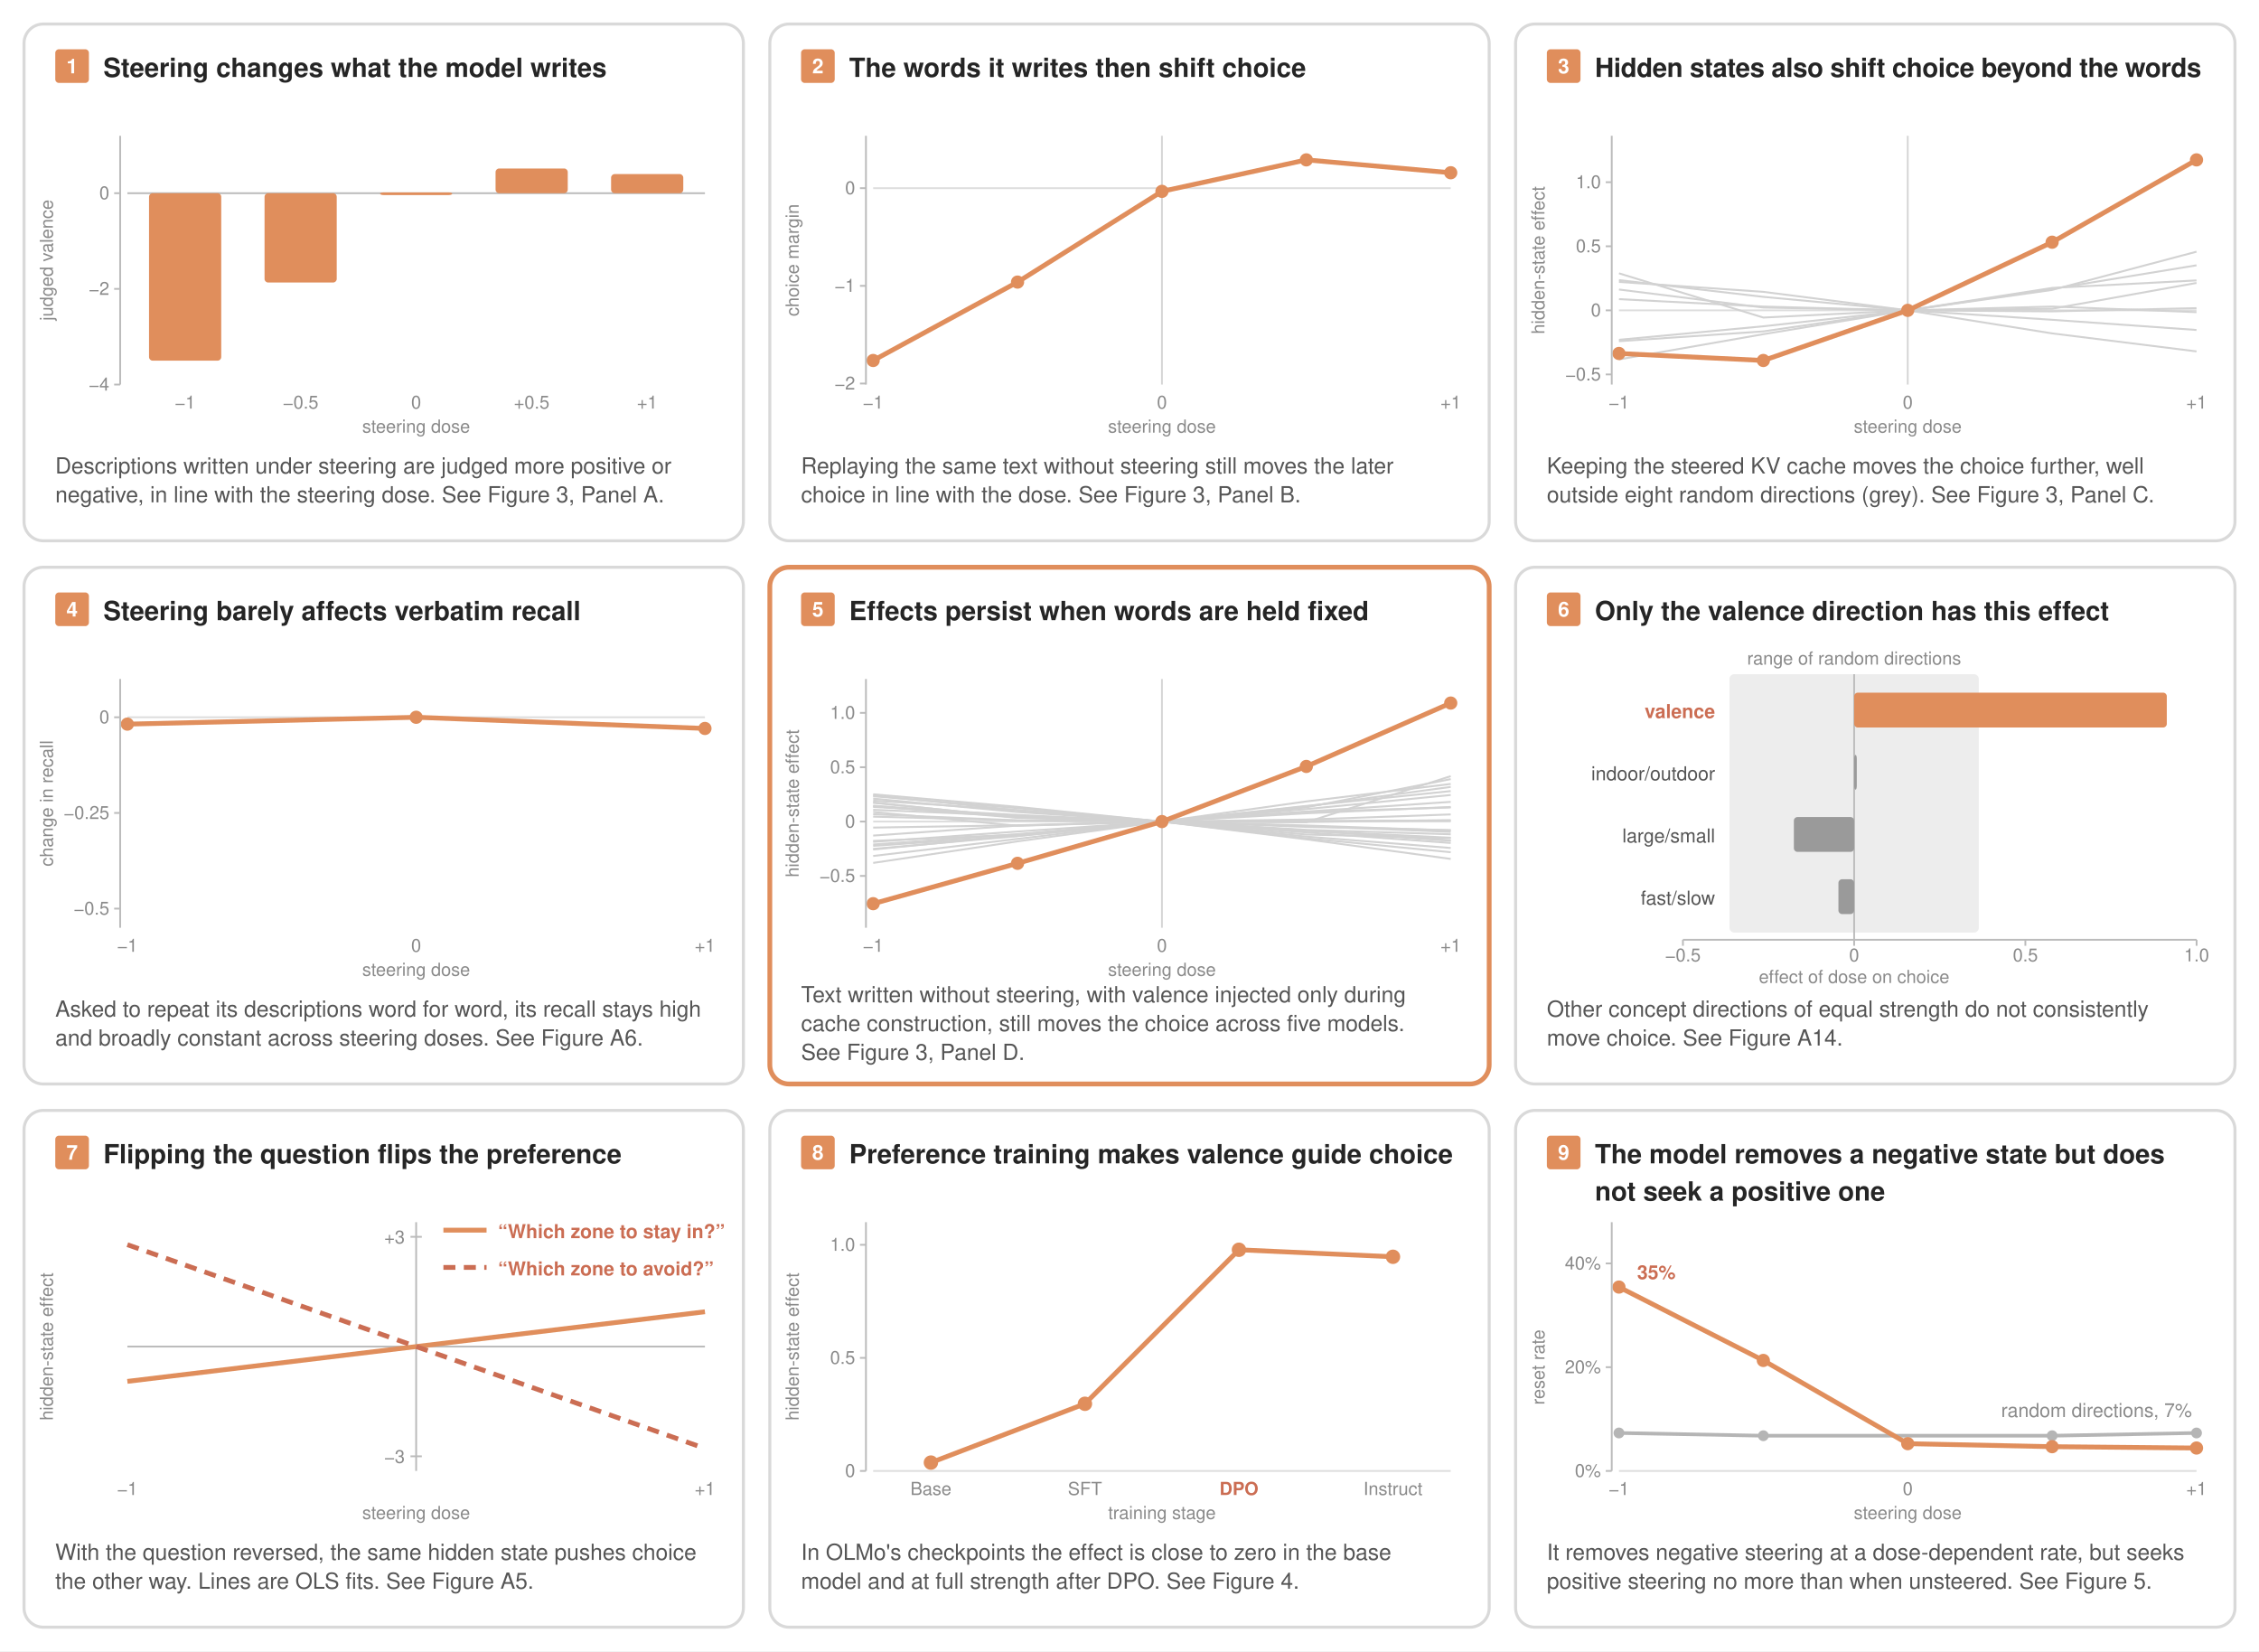
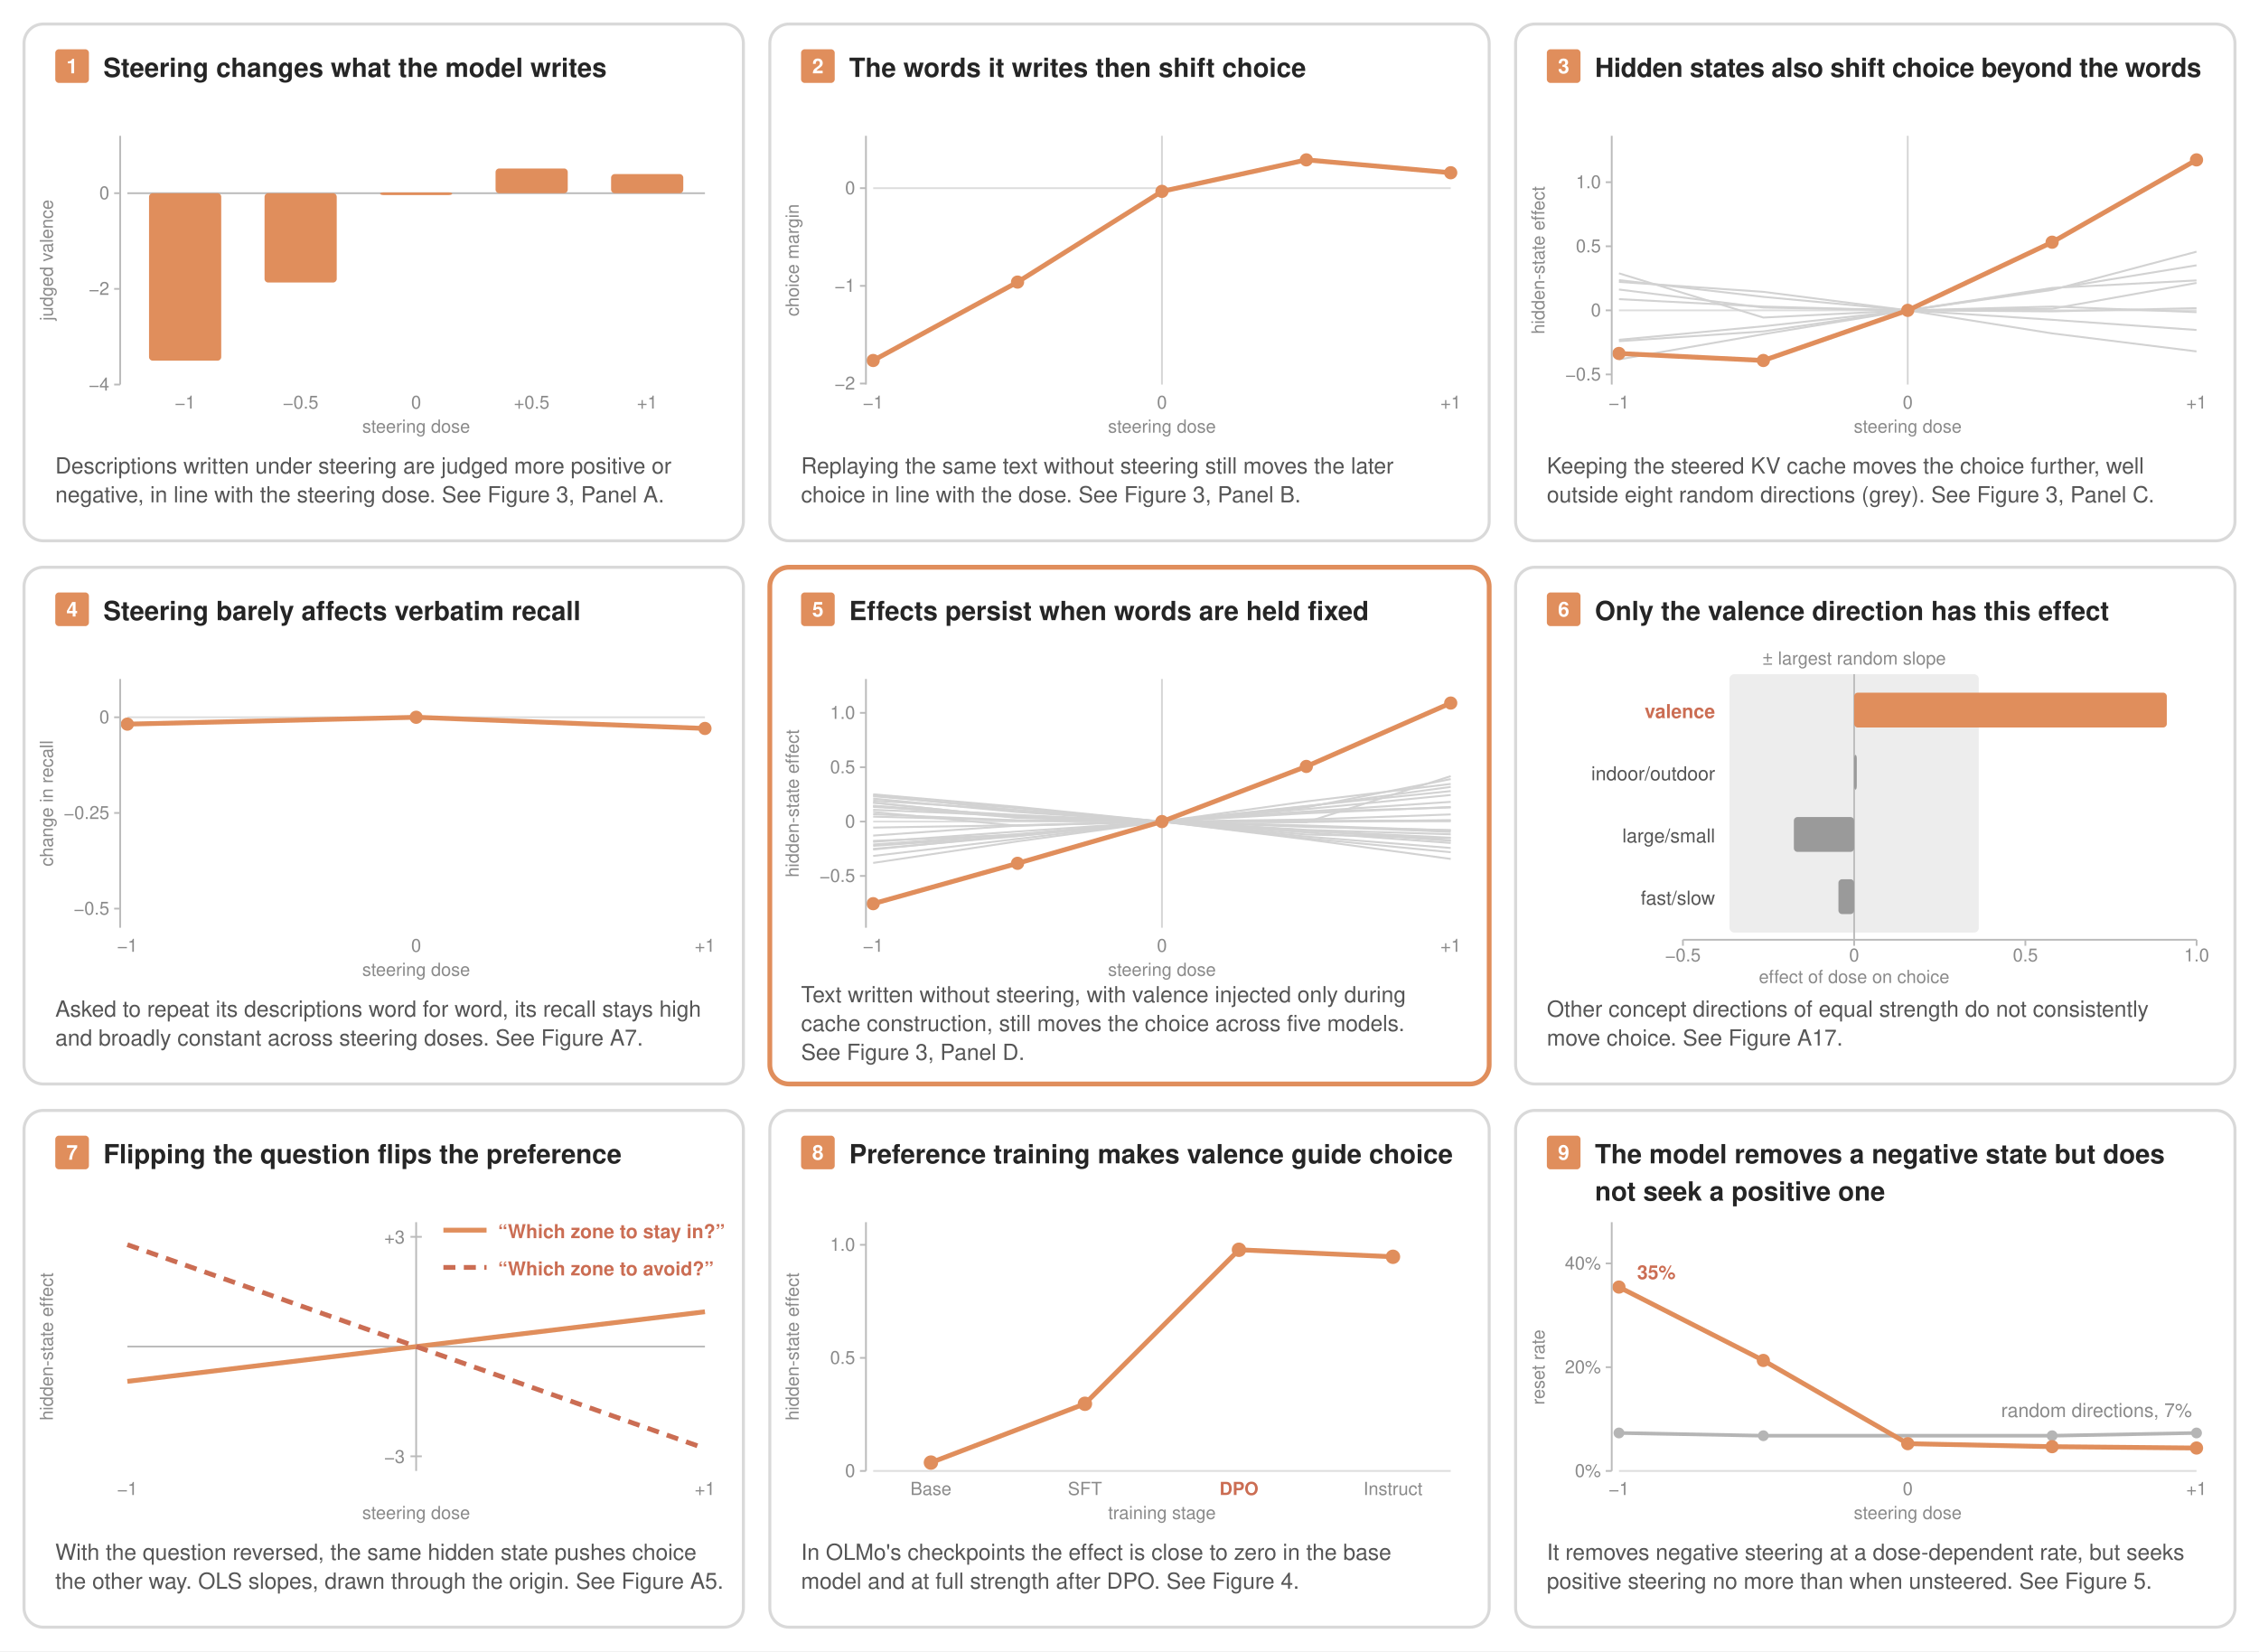
<svg xmlns="http://www.w3.org/2000/svg" width="1880" height="1374" viewBox="0 0 1880 1374">
  <style>
text{font-family:Helvetica,Arial,sans-serif;fill:#252525}
.h{font-size:22px;font-weight:700}
.g{font-size:18.5px;fill:#555555}
.ax{font-size:15px;fill:#8A8A8A}
.lab{font-size:16px;fill:#555555}
.labo{font-size:16px;fill:#CB6D53;font-weight:700}
.num{font-size:15px;fill:#8A8A8A;font-weight:700}
</style>
  <rect width="1880" height="1374" fill="#FFFFFF" />
  <rect x="20.0" y="20" width="598.667" height="430" rx="16" fill="#FFFFFF" stroke="#D9D9D9" stroke-width="2.5" />
  <rect x="46.00" y="41" width="28" height="28" rx="3" fill="#E08E5C" />
  <text x="60.0" y="61" text-anchor="middle" style="font-size:17px;font-weight:700;fill:#FFFFFF">1</text>
  <text class="h" x="86" y="64">Steering changes what the model writes</text>
  <text class="g" x="46" y="394">Descriptions written under steering are judged more positive or</text>
  <text class="g" x="46" y="418">negative, in line with the steering dose. See Figure 3, Panel A.</text>
  <line x1="106" y1="160.77" x2="586.67" y2="160.77" stroke="#BBBBBB" stroke-width="1.5" />
  <rect x="124.03" y="160.77" width="60.08" height="139.33" rx="3" fill="#E08E5C" />
  <rect x="220.16" y="160.77" width="60.08" height="74.31" rx="3" fill="#E08E5C" />
  <rect x="316.29" y="160.11" width="60.08" height="2.21" rx="3" fill="#E08E5C" />
  <rect x="412.42" y="140.2" width="60.08" height="20.57" rx="3" fill="#E08E5C" />
  <rect x="508.56" y="144.85" width="60.08" height="15.92" rx="3" fill="#E08E5C" />
  <text class="ax" x="154.07" y="340" text-anchor="middle">−1</text>
  <text class="ax" x="250.2" y="340" text-anchor="middle">−0.5</text>
  <text class="ax" x="346.33" y="340" text-anchor="middle">0</text>
  <text class="ax" x="442.47" y="340" text-anchor="middle">+0.5</text>
  <text class="ax" x="538.6" y="340" text-anchor="middle">+1</text>
  <text class="ax" x="346.33" y="360" text-anchor="middle">steering dose</text>
  <text class="ax" x="44" y="216.5" text-anchor="middle" transform="rotate(-90 44 216.5)">judged valence</text>
  <line x1="100" y1="113" x2="100" y2="320" stroke="#BBBBBB" stroke-width="1.5" />
  <line x1="95" y1="160.76" x2="100" y2="160.76" stroke="#BBBBBB" stroke-width="1.5" />
  <text class="ax" x="91" y="165.76" text-anchor="end">0</text>
  <line x1="95" y1="240.38" x2="100" y2="240.38" stroke="#BBBBBB" stroke-width="1.5" />
  <text class="ax" x="91" y="245.38" text-anchor="end">−2</text>
  <line x1="95" y1="320" x2="100" y2="320" stroke="#BBBBBB" stroke-width="1.5" />
  <text class="ax" x="91" y="325" text-anchor="end">−4</text>
  <rect x="640.667" y="20" width="598.667" height="430" rx="16" fill="#FFFFFF" stroke="#D9D9D9" stroke-width="2.5" />
  <rect x="666.67" y="41" width="28" height="28" rx="3" fill="#E08E5C" />
  <text x="680.667" y="61" text-anchor="middle" style="font-size:17px;font-weight:700;fill:#FFFFFF">2</text>
  <text class="h" x="706.67" y="64">The words it writes then shift choice</text>
  <text class="g" x="666.67" y="394">Replaying the same text without steering still moves the later</text>
  <text class="g" x="666.67" y="418">choice in line with the dose. See Figure 3, Panel B.</text>
  <line x1="726.67" y1="156.57" x2="1207.33" y2="156.57" stroke="#DDDDDD" stroke-width="1.5" />
  <line x1="967" y1="113" x2="967" y2="320" stroke="#D5D5D5" stroke-width="1.5" />
  <polyline fill="none" stroke="#E08E5C" stroke-width="4" stroke-linejoin="round" points="726.67,299.97 846.83,234.73 967,159.24 1087.17,133.03 1207.33,143.74" />
  <circle cx="726.67" cy="299.97" r="5.5" fill="#E08E5C" />
  <circle cx="846.83" cy="234.73" r="5.5" fill="#E08E5C" />
  <circle cx="967" cy="159.24" r="5.5" fill="#E08E5C" />
  <circle cx="1087.17" cy="133.03" r="5.5" fill="#E08E5C" />
  <circle cx="1207.33" cy="143.74" r="5.5" fill="#E08E5C" />
  <text class="ax" x="726.67" y="340" text-anchor="middle">−1</text>
  <text class="ax" x="967" y="340" text-anchor="middle">0</text>
  <text class="ax" x="1207.33" y="340" text-anchor="middle">+1</text>
  <text class="ax" x="967" y="360" text-anchor="middle">steering dose</text>
  <text class="ax" x="664.67" y="216.5" text-anchor="middle" transform="rotate(-90 664.67 216.5)">choice margin</text>
  <line x1="720.67" y1="113" x2="720.67" y2="320" stroke="#BBBBBB" stroke-width="1.5" />
  <line x1="715.67" y1="156.57" x2="720.67" y2="156.57" stroke="#BBBBBB" stroke-width="1.5" />
  <text class="ax" x="711.67" y="161.57" text-anchor="end">0</text>
  <line x1="715.67" y1="237.86" x2="720.67" y2="237.86" stroke="#BBBBBB" stroke-width="1.5" />
  <text class="ax" x="711.67" y="242.86" text-anchor="end">−1</text>
  <line x1="715.67" y1="319.15" x2="720.67" y2="319.15" stroke="#BBBBBB" stroke-width="1.5" />
  <text class="ax" x="711.67" y="324.15" text-anchor="end">−2</text>
  <rect x="1261.333" y="20" width="598.667" height="430" rx="16" fill="#FFFFFF" stroke="#D9D9D9" stroke-width="2.5" />
  <rect x="1287.33" y="41" width="28" height="28" rx="3" fill="#E08E5C" />
  <text x="1301.333" y="61" text-anchor="middle" style="font-size:17px;font-weight:700;fill:#FFFFFF">3</text>
  <text class="h" x="1327.33" y="64" style="letter-spacing:-0.25px">Hidden states also shift choice beyond the words</text>
  <text class="g" x="1287.33" y="394">Keeping the steered KV cache moves the choice further, well</text>
  <text class="g" x="1287.33" y="418">outside eight random directions (grey). See Figure 3, Panel C.</text>
  <line x1="1347.33" y1="258.25" x2="1828" y2="258.25" stroke="#DDDDDD" stroke-width="1.5" />
  <line x1="1587.67" y1="113" x2="1587.67" y2="320" stroke="#D5D5D5" stroke-width="1.5" />
  <polyline fill="none" stroke="#D2D2D2" stroke-width="1.6" points="1347.33,233.09 1467.5,247.01 1587.67,258.25 1707.83,266.09 1828,274.58" />
  <polyline fill="none" stroke="#D2D2D2" stroke-width="1.6" points="1347.33,248.92 1467.5,255.09 1587.67,258.25 1707.83,259.09 1828,256.42" />
  <polyline fill="none" stroke="#D2D2D2" stroke-width="1.6" points="1347.33,227.43 1467.5,264.25 1587.67,258.25 1707.83,255.09 1828,259.75" />
  <polyline fill="none" stroke="#D2D2D2" stroke-width="1.6" points="1347.33,234.59 1467.5,242.84 1587.67,258.25 1707.83,277.42 1828,292.41" />
  <polyline fill="none" stroke="#D2D2D2" stroke-width="1.6" points="1347.33,282.75 1467.5,271.5 1587.67,258.25 1707.83,241.26 1828,209.43" />
  <polyline fill="none" stroke="#D2D2D2" stroke-width="1.6" points="1347.33,299.08 1467.5,278.08 1587.67,258.25 1707.83,240.42 1828,220.76" />
  <polyline fill="none" stroke="#D2D2D2" stroke-width="1.6" points="1347.33,283.92 1467.5,275.75 1587.67,258.25 1707.83,239.59 1828,233.34" />
  <polyline fill="none" stroke="#D2D2D2" stroke-width="1.6" points="1347.33,240.92 1467.5,255.92 1587.67,258.25 1707.83,256.92 1828,235.43" />
  <polyline fill="none" stroke="#E08E5C" stroke-width="4" stroke-linejoin="round" points="1347.33,294.13 1467.5,299.97 1587.67,258.25 1707.83,201.54 1828,133.03" />
  <circle cx="1347.33" cy="294.13" r="5.5" fill="#E08E5C" />
  <circle cx="1467.5" cy="299.97" r="5.5" fill="#E08E5C" />
  <circle cx="1587.67" cy="258.25" r="5.5" fill="#E08E5C" />
  <circle cx="1707.83" cy="201.54" r="5.5" fill="#E08E5C" />
  <circle cx="1828" cy="133.03" r="5.5" fill="#E08E5C" />
  <text class="ax" x="1347.33" y="340" text-anchor="middle">−1</text>
  <text class="ax" x="1587.67" y="340" text-anchor="middle">0</text>
  <text class="ax" x="1828" y="340" text-anchor="middle">+1</text>
  <text class="ax" x="1587.67" y="360" text-anchor="middle">steering dose</text>
  <text class="ax" x="1285.33" y="216.5" text-anchor="middle" transform="rotate(-90 1285.33 216.5)">hidden-state effect</text>
  <line x1="1341.33" y1="113" x2="1341.33" y2="320" stroke="#BBBBBB" stroke-width="1.5" />
  <line x1="1336.33" y1="258.25" x2="1341.33" y2="258.25" stroke="#BBBBBB" stroke-width="1.5" />
  <text class="ax" x="1332.33" y="263.25" text-anchor="end">0</text>
  <line x1="1336.33" y1="311.57" x2="1341.33" y2="311.57" stroke="#BBBBBB" stroke-width="1.5" />
  <text class="ax" x="1332.33" y="316.57" text-anchor="end">−0.5</text>
  <line x1="1336.33" y1="204.93" x2="1341.33" y2="204.93" stroke="#BBBBBB" stroke-width="1.5" />
  <text class="ax" x="1332.33" y="209.93" text-anchor="end">0.5</text>
  <line x1="1336.33" y1="151.61" x2="1341.33" y2="151.61" stroke="#BBBBBB" stroke-width="1.5" />
  <text class="ax" x="1332.33" y="156.61" text-anchor="end">1.0</text>
  <rect x="20.0" y="472" width="598.667" height="430" rx="16" fill="#FFFFFF" stroke="#D9D9D9" stroke-width="2.5" />
  <rect x="46.00" y="493" width="28" height="28" rx="3" fill="#E08E5C" />
  <text x="60.0" y="513" text-anchor="middle" style="font-size:17px;font-weight:700;fill:#FFFFFF">4</text>
  <text class="h" x="86" y="516">Steering barely affects verbatim recall</text>
  <text class="g" x="46" y="846">Asked to repeat its descriptions word for word, its recall stays high</text>
-   <text class="g" x="46" y="870">and broadly constant across steering doses. See Figure A6.</text>
+   <text class="g" x="46" y="870">and broadly constant across steering doses. See Figure A7.</text>
  <line x1="106" y1="596.85" x2="586.67" y2="596.85" stroke="#DDDDDD" stroke-width="1.5" />
  <polyline fill="none" stroke="#E08E5C" stroke-width="4" points="106,602.56 346.33,596.85 586.67,606.16" />
  <circle cx="106" cy="602.56" r="5.5" fill="#E08E5C" />
  <circle cx="346.33" cy="596.85" r="5.5" fill="#E08E5C" />
  <circle cx="586.67" cy="606.16" r="5.5" fill="#E08E5C" />
  <text class="ax" x="106" y="792" text-anchor="middle">−1</text>
  <text class="ax" x="346.33" y="792" text-anchor="middle">0</text>
  <text class="ax" x="586.67" y="792" text-anchor="middle">+1</text>
  <text class="ax" x="346.33" y="812" text-anchor="middle">steering dose</text>
  <text class="ax" x="44" y="668.5" text-anchor="middle" transform="rotate(-90 44 668.5)">change in recall</text>
  <line x1="100" y1="565" x2="100" y2="772" stroke="#BBBBBB" stroke-width="1.5" />
  <line x1="95" y1="596.85" x2="100" y2="596.85" stroke="#BBBBBB" stroke-width="1.5" />
  <text class="ax" x="91" y="601.85" text-anchor="end">0</text>
  <line x1="95" y1="676.47" x2="100" y2="676.47" stroke="#BBBBBB" stroke-width="1.5" />
  <text class="ax" x="91" y="681.47" text-anchor="end">−0.25</text>
  <line x1="95" y1="756.08" x2="100" y2="756.08" stroke="#BBBBBB" stroke-width="1.5" />
  <text class="ax" x="91" y="761.08" text-anchor="end">−0.5</text>
  <rect x="640.667" y="472" width="598.667" height="430" rx="16" fill="#FFFFFF" stroke="#E08E5C" stroke-width="4" />
  <rect x="666.67" y="493" width="28" height="28" rx="3" fill="#E08E5C" />
  <text x="680.667" y="513" text-anchor="middle" style="font-size:17px;font-weight:700;fill:#FFFFFF">5</text>
  <text class="h" x="706.67" y="516">Effects persist when words are held fixed</text>
  <text class="g" x="666.67" y="834">Text written without steering, with valence injected only during</text>
  <text class="g" x="666.67" y="858">cache construction, still moves the choice across five models.</text>
  <text class="g" x="666.67" y="882">See Figure 3, Panel D.</text>
  <line x1="726.67" y1="683.64" x2="1207.33" y2="683.64" stroke="#DDDDDD" stroke-width="1.5" />
  <line x1="967" y1="565" x2="967" y2="772" stroke="#D5D5D5" stroke-width="1.5" />
  <polyline fill="none" stroke="#D2D2D2" stroke-width="1.6" points="726.67,670.42 846.83,679.04 967,683.64 1087.17,690.56 1207.33,694.24" />
  <polyline fill="none" stroke="#D2D2D2" stroke-width="1.6" points="726.67,667.74 846.83,680.46 967,683.64 1087.17,683.99 1207.33,682.44" />
  <polyline fill="none" stroke="#D2D2D2" stroke-width="1.6" points="726.67,675.65 846.83,687.17 967,683.64 1087.17,683 1207.33,682.79" />
  <polyline fill="none" stroke="#D2D2D2" stroke-width="1.6" points="726.67,666.25 846.83,674.1 967,683.64 1087.17,697.56 1207.33,709.15" />
  <polyline fill="none" stroke="#D2D2D2" stroke-width="1.6" points="726.67,706.39 846.83,695.72 967,683.64 1087.17,671.83 1207.33,648.3" />
  <polyline fill="none" stroke="#D2D2D2" stroke-width="1.6" points="726.67,718.05 846.83,700.1 967,683.64 1087.17,666.89 1207.33,652.33" />
  <polyline fill="none" stroke="#D2D2D2" stroke-width="1.6" points="726.67,702.72 846.83,694.1 967,683.64 1087.17,673.25 1207.33,661.52" />
  <polyline fill="none" stroke="#D2D2D2" stroke-width="1.6" points="726.67,679.54 846.83,682.72 967,683.64 1087.17,684.2 1207.33,645.86" />
  <polyline fill="none" stroke="#D2D2D2" stroke-width="1.6" points="726.67,677.56 846.83,682.65 967,683.64 1087.17,687.45 1207.33,692.26" />
  <polyline fill="none" stroke="#D2D2D2" stroke-width="1.6" points="726.67,664.56 846.83,675.72 967,683.64 1087.17,691.34 1207.33,697.06" />
  <polyline fill="none" stroke="#D2D2D2" stroke-width="1.6" points="726.67,668.02 846.83,680.03 967,683.64 1087.17,688.09 1207.33,690.7" />
  <polyline fill="none" stroke="#D2D2D2" stroke-width="1.6" points="726.67,670.85 846.83,680.39 967,683.64 1087.17,690.99 1207.33,699.33" />
  <polyline fill="none" stroke="#D2D2D2" stroke-width="1.6" points="726.67,662.58 846.83,672.47 967,683.64 1087.17,698.41 1207.33,714.73" />
  <polyline fill="none" stroke="#D2D2D2" stroke-width="1.6" points="726.67,706.89 846.83,694.94 967,683.64 1087.17,676.78 1207.33,671.48" />
  <polyline fill="none" stroke="#D2D2D2" stroke-width="1.6" points="726.67,673.88 846.83,678.9 967,683.64 1087.17,692.68 1207.33,701.45" />
  <polyline fill="none" stroke="#D2D2D2" stroke-width="1.6" points="726.67,699.75 846.83,694.52 967,683.64 1087.17,670.99 1207.33,654.8" />
  <polyline fill="none" stroke="#D2D2D2" stroke-width="1.6" points="726.67,688.65 846.83,686.68 967,683.64 1087.17,681.94 1207.33,677.7" />
  <polyline fill="none" stroke="#D2D2D2" stroke-width="1.6" points="726.67,700.53 846.83,691.91 967,683.64 1087.17,675.3 1207.33,667.24" />
  <polyline fill="none" stroke="#D2D2D2" stroke-width="1.6" points="726.67,660.95 846.83,671.41 967,683.64 1087.17,696.15 1207.33,705.62" />
  <polyline fill="none" stroke="#D2D2D2" stroke-width="1.6" points="726.67,671.48 846.83,678.12 967,683.64 1087.17,691.06 1207.33,699.61" />
  <polyline fill="none" stroke="#D2D2D2" stroke-width="1.6" points="726.67,661.94 846.83,674.24 967,683.64 1087.17,694.45 1207.33,697.42" />
  <polyline fill="none" stroke="#D2D2D2" stroke-width="1.6" points="726.67,703.85 846.83,695.65 967,683.64 1087.17,670.63 1207.33,658.27" />
  <polyline fill="none" stroke="#D2D2D2" stroke-width="1.6" points="726.67,712.26 846.83,698.05 967,683.64 1087.17,675.51 1207.33,671.91" />
  <polyline fill="none" stroke="#D2D2D2" stroke-width="1.6" points="726.67,695.3 846.83,686.96 967,683.64 1087.17,686.89 1207.33,691.06" />
  <polyline fill="none" stroke="#E08E5C" stroke-width="4" stroke-linejoin="round" points="726.67,751.97 846.83,718.38 967,683.64 1087.17,637.76 1207.33,585.03" />
  <circle cx="726.67" cy="751.97" r="5.5" fill="#E08E5C" />
  <circle cx="846.83" cy="718.38" r="5.5" fill="#E08E5C" />
  <circle cx="967" cy="683.64" r="5.5" fill="#E08E5C" />
  <circle cx="1087.17" cy="637.76" r="5.5" fill="#E08E5C" />
  <circle cx="1207.33" cy="585.03" r="5.5" fill="#E08E5C" />
  <text class="ax" x="726.67" y="792" text-anchor="middle">−1</text>
  <text class="ax" x="967" y="792" text-anchor="middle">0</text>
  <text class="ax" x="1207.33" y="792" text-anchor="middle">+1</text>
  <text class="ax" x="967" y="812" text-anchor="middle">steering dose</text>
  <text class="ax" x="664.67" y="668.5" text-anchor="middle" transform="rotate(-90 664.67 668.5)">hidden-state effect</text>
  <line x1="720.67" y1="565" x2="720.67" y2="772" stroke="#BBBBBB" stroke-width="1.5" />
  <line x1="715.67" y1="683.64" x2="720.67" y2="683.64" stroke="#BBBBBB" stroke-width="1.5" />
  <text class="ax" x="711.67" y="688.64" text-anchor="end">0</text>
  <line x1="715.67" y1="728.87" x2="720.67" y2="728.87" stroke="#BBBBBB" stroke-width="1.5" />
  <text class="ax" x="711.67" y="733.87" text-anchor="end">−0.5</text>
  <line x1="715.67" y1="638.41" x2="720.67" y2="638.41" stroke="#BBBBBB" stroke-width="1.5" />
  <text class="ax" x="711.67" y="643.41" text-anchor="end">0.5</text>
  <line x1="715.67" y1="593.18" x2="720.67" y2="593.18" stroke="#BBBBBB" stroke-width="1.5" />
  <text class="ax" x="711.67" y="598.18" text-anchor="end">1.0</text>
  <rect x="1261.333" y="472" width="598.667" height="430" rx="16" fill="#FFFFFF" stroke="#D9D9D9" stroke-width="2.5" />
  <rect x="1287.33" y="493" width="28" height="28" rx="3" fill="#E08E5C" />
  <text x="1301.333" y="513" text-anchor="middle" style="font-size:17px;font-weight:700;fill:#FFFFFF">6</text>
  <text class="h" x="1327.33" y="516">Only the valence direction has this effect</text>
  <text class="g" x="1287.33" y="846">Other concept directions of equal strength do not consistently</text>
-   <text class="g" x="1287.33" y="870">move choice. See Figure A14.</text>
+   <text class="g" x="1287.33" y="870">move choice. See Figure A17.</text>
  <rect x="1439.333" y="561" width="207.483" height="215" fill="#EDEDED" rx="4" />
-   <text class="ax" x="1543.075" y="553" text-anchor="middle">range of random directions</text>
+   <text class="ax" x="1543.075" y="553" text-anchor="middle">± largest random slope</text>
  <line x1="1543.075" y1="561" x2="1543.075" y2="782" stroke="#BDBDBD" stroke-width="1.5" />
  <rect x="1543.075" y="576.38" width="260.194" height="28.98" rx="3" fill="#E08E5C" />
  <text class="labo" x="1427.333" y="597.52" text-anchor="end">valence</text>
  <rect x="1543.075" y="628.13" width="2.194" height="28.98" rx="3" fill="#9A9A9A" />
  <text class="lab" x="1427.333" y="649.27" text-anchor="end">indoor/outdoor</text>
  <rect x="1492.899" y="679.88" width="50.175" height="28.98" rx="3" fill="#9A9A9A" />
  <text class="lab" x="1427.333" y="701.02" text-anchor="end">large/small</text>
  <rect x="1529.997" y="731.63" width="13.078" height="28.98" rx="3" fill="#9A9A9A" />
  <text class="lab" x="1427.333" y="752.77" text-anchor="end">fast/slow</text>
  <line x1="1400.57" y1="782" x2="1828.07" y2="782" stroke="#BBBBBB" stroke-width="1.5" />
  <line x1="1400.57" y1="782" x2="1400.57" y2="787" stroke="#BBBBBB" stroke-width="1.5" />
  <text class="ax" x="1400.57" y="800" text-anchor="middle">−0.5</text>
  <line x1="1543.07" y1="782" x2="1543.07" y2="787" stroke="#BBBBBB" stroke-width="1.5" />
  <text class="ax" x="1543.07" y="800" text-anchor="middle">0</text>
  <line x1="1685.57" y1="782" x2="1685.57" y2="787" stroke="#BBBBBB" stroke-width="1.5" />
  <text class="ax" x="1685.57" y="800" text-anchor="middle">0.5</text>
  <line x1="1828.07" y1="782" x2="1828.07" y2="787" stroke="#BBBBBB" stroke-width="1.5" />
  <text class="ax" x="1828.07" y="800" text-anchor="middle">1.0</text>
  <text class="ax" x="1543.07" y="818" text-anchor="middle">effect of dose on choice</text>
  <rect x="20.0" y="924" width="598.667" height="430" rx="16" fill="#FFFFFF" stroke="#D9D9D9" stroke-width="2.5" />
  <rect x="46.00" y="945" width="28" height="28" rx="3" fill="#E08E5C" />
  <text x="60.0" y="965" text-anchor="middle" style="font-size:17px;font-weight:700;fill:#FFFFFF">7</text>
  <text class="h" x="86" y="968">Flipping the question flips the preference</text>
  <text class="g" x="46" y="1298">With the question reversed, the same hidden state pushes choice</text>
-   <text class="g" x="46" y="1322">the other way. Lines are OLS fits. See Figure A5.</text>
+   <text class="g" x="46" y="1322">the other way. OLS slopes, drawn through the origin. See Figure A5.</text>
  <line x1="106" y1="1120.5" x2="586.67" y2="1120.5" stroke="#BBBBBB" stroke-width="1.5" />
  <line x1="346.33" y1="1017" x2="346.33" y2="1224" stroke="#BBBBBB" stroke-width="1.5" />
  <line x1="341.61" y1="1211.82" x2="351.06" y2="1211.82" stroke="#BBBBBB" stroke-width="1.5" />
  <text class="ax" x="336.88" y="1217.36" text-anchor="end">−3</text>
  <line x1="341.61" y1="1029.18" x2="351.06" y2="1029.18" stroke="#BBBBBB" stroke-width="1.5" />
  <text class="ax" x="336.88" y="1034.71" text-anchor="end">+3</text>
  <line x1="106" y1="1149.47" x2="586.67" y2="1091.53" stroke="#E08E5C" stroke-width="4" />
  <line x1="106" y1="1035.72" x2="586.67" y2="1205.28" stroke="#CB6D53" stroke-width="4" stroke-dasharray="10 7" />
  <line x1="369.01" y1="1023.64" x2="404.92" y2="1023.64" stroke="#E08E5C" stroke-width="4" />
  <text class="labo" x="414.37" y="1030.28">“Which zone to stay in?”</text>
  <line x1="369.01" y1="1054.64" x2="404.92" y2="1054.64" stroke="#CB6D53" stroke-width="4" stroke-dasharray="10 7" />
  <text class="labo" x="414.37" y="1061.28">“Which zone to avoid?”</text>
  <text class="ax" x="106" y="1244" text-anchor="middle">−1</text>
  <text class="ax" x="586.67" y="1244" text-anchor="middle">+1</text>
  <text class="ax" x="346.33" y="1264" text-anchor="middle">steering dose</text>
  <text class="ax" x="44" y="1120.5" text-anchor="middle" transform="rotate(-90 44 1120.5)">hidden-state effect</text>
  <rect x="640.667" y="924" width="598.667" height="430" rx="16" fill="#FFFFFF" stroke="#D9D9D9" stroke-width="2.5" />
  <rect x="666.67" y="945" width="28" height="28" rx="3" fill="#E08E5C" />
  <text x="680.667" y="965" text-anchor="middle" style="font-size:17px;font-weight:700;fill:#FFFFFF">8</text>
  <text class="h" x="706.67" y="968">Preference training makes valence guide choice</text>
  <text class="g" x="666.67" y="1298">In OLMo's checkpoints the effect is close to zero in the base</text>
  <text class="g" x="666.67" y="1322">model and at full strength after DPO. See Figure 4.</text>
  <line x1="726.67" y1="1224" x2="1207.33" y2="1224" stroke="#DDDDDD" stroke-width="1.5" />
  <polyline fill="none" stroke="#E08E5C" stroke-width="4" points="774.73,1217.04 902.91,1168.11 1031.09,1039.96 1159.27,1045.79" />
  <circle cx="774.73" cy="1217.04" r="6" fill="#E08E5C" />
  <text class="ax" x="774.73" y="1244" text-anchor="middle">Base</text>
  <circle cx="902.91" cy="1168.11" r="6" fill="#E08E5C" />
  <text class="ax" x="902.91" y="1244" text-anchor="middle">SFT</text>
  <circle cx="1031.09" cy="1039.96" r="6" fill="#E08E5C" />
  <text class="ax" x="1031.09" y="1244" text-anchor="middle" style="fill:#CB6D53;font-weight:700">DPO</text>
  <circle cx="1159.27" cy="1045.79" r="6" fill="#E08E5C" />
  <text class="ax" x="1159.27" y="1244" text-anchor="middle">Instruct</text>
  <text class="ax" x="967" y="1264" text-anchor="middle">training stage</text>
  <text class="ax" x="664.67" y="1120.5" text-anchor="middle" transform="rotate(-90 664.67 1120.5)">hidden-state effect</text>
  <line x1="720.67" y1="1017" x2="720.67" y2="1224" stroke="#BBBBBB" stroke-width="1.5" />
  <line x1="715.67" y1="1224" x2="720.67" y2="1224" stroke="#BBBBBB" stroke-width="1.5" />
  <text class="ax" x="711.67" y="1229" text-anchor="end">0</text>
  <line x1="715.67" y1="1129.91" x2="720.67" y2="1129.91" stroke="#BBBBBB" stroke-width="1.5" />
  <text class="ax" x="711.67" y="1134.91" text-anchor="end">0.5</text>
  <line x1="715.67" y1="1035.82" x2="720.67" y2="1035.82" stroke="#BBBBBB" stroke-width="1.5" />
  <text class="ax" x="711.67" y="1040.82" text-anchor="end">1.0</text>
  <rect x="1261.333" y="924" width="598.667" height="430" rx="16" fill="#FFFFFF" stroke="#D9D9D9" stroke-width="2.5" />
  <rect x="1287.33" y="945" width="28" height="28" rx="3" fill="#E08E5C" />
  <text x="1301.333" y="965" text-anchor="middle" style="font-size:17px;font-weight:700;fill:#FFFFFF">9</text>
  <text class="h" x="1327.33" y="968">The model removes a negative state but does</text>
  <text class="h" x="1327.33" y="999">not seek a positive one</text>
  <text class="g" x="1287.33" y="1298">It removes negative steering at a dose-dependent rate, but seeks</text>
  <text class="g" x="1287.33" y="1322">positive steering no more than when unsteered. See Figure 5.</text>
  <line x1="1347.33" y1="1224" x2="1828" y2="1224" stroke="#DDDDDD" stroke-width="1.5" />
  <polyline fill="none" stroke="#B5B5B5" stroke-width="3" points="1347.33,1192.4 1467.5,1194.69 1707.83,1194.69 1828,1192.4" />
  <circle cx="1347.33" cy="1192.4" r="4.5" fill="#B5B5B5" />
  <circle cx="1467.5" cy="1194.69" r="4.5" fill="#B5B5B5" />
  <circle cx="1707.83" cy="1194.69" r="4.5" fill="#B5B5B5" />
  <circle cx="1828" cy="1192.4" r="4.5" fill="#B5B5B5" />
  <polyline fill="none" stroke="#E08E5C" stroke-width="4" points="1347.33,1071 1467.5,1132.05 1587.67,1201.29 1707.83,1203.8 1828,1204.92" />
  <circle cx="1347.33" cy="1071" r="5.5" fill="#E08E5C" />
  <circle cx="1467.5" cy="1132.05" r="5.5" fill="#E08E5C" />
  <circle cx="1587.67" cy="1201.29" r="5.5" fill="#E08E5C" />
  <circle cx="1707.83" cy="1203.8" r="5.5" fill="#E08E5C" />
  <circle cx="1828" cy="1204.92" r="5.5" fill="#E08E5C" />
  <text class="labo" x="1362.45" y="1064.36">35%</text>
  <text class="lab" x="1824.22" y="1179.12" text-anchor="end" style="fill:#8A8A8A">random directions, 7%</text>
  <text class="ax" x="1347.33" y="1244" text-anchor="middle">−1</text>
  <text class="ax" x="1587.67" y="1244" text-anchor="middle">0</text>
  <text class="ax" x="1828" y="1244" text-anchor="middle">+1</text>
  <text class="ax" x="1587.67" y="1264" text-anchor="middle">steering dose</text>
  <text class="ax" x="1285.33" y="1137.66" text-anchor="middle" transform="rotate(-90 1285.33 1137.66)">reset rate</text>
  <line x1="1341.33" y1="1017" x2="1341.33" y2="1224" stroke="#BBBBBB" stroke-width="1.5" />
  <line x1="1336.33" y1="1224" x2="1341.33" y2="1224" stroke="#BBBBBB" stroke-width="1.5" />
  <text class="ax" x="1332.33" y="1229" text-anchor="end">0%</text>
  <line x1="1336.33" y1="1137.66" x2="1341.33" y2="1137.66" stroke="#BBBBBB" stroke-width="1.5" />
  <text class="ax" x="1332.33" y="1142.66" text-anchor="end">20%</text>
  <line x1="1336.33" y1="1051.32" x2="1341.33" y2="1051.32" stroke="#BBBBBB" stroke-width="1.5" />
  <text class="ax" x="1332.33" y="1056.32" text-anchor="end">40%</text>
</svg>
